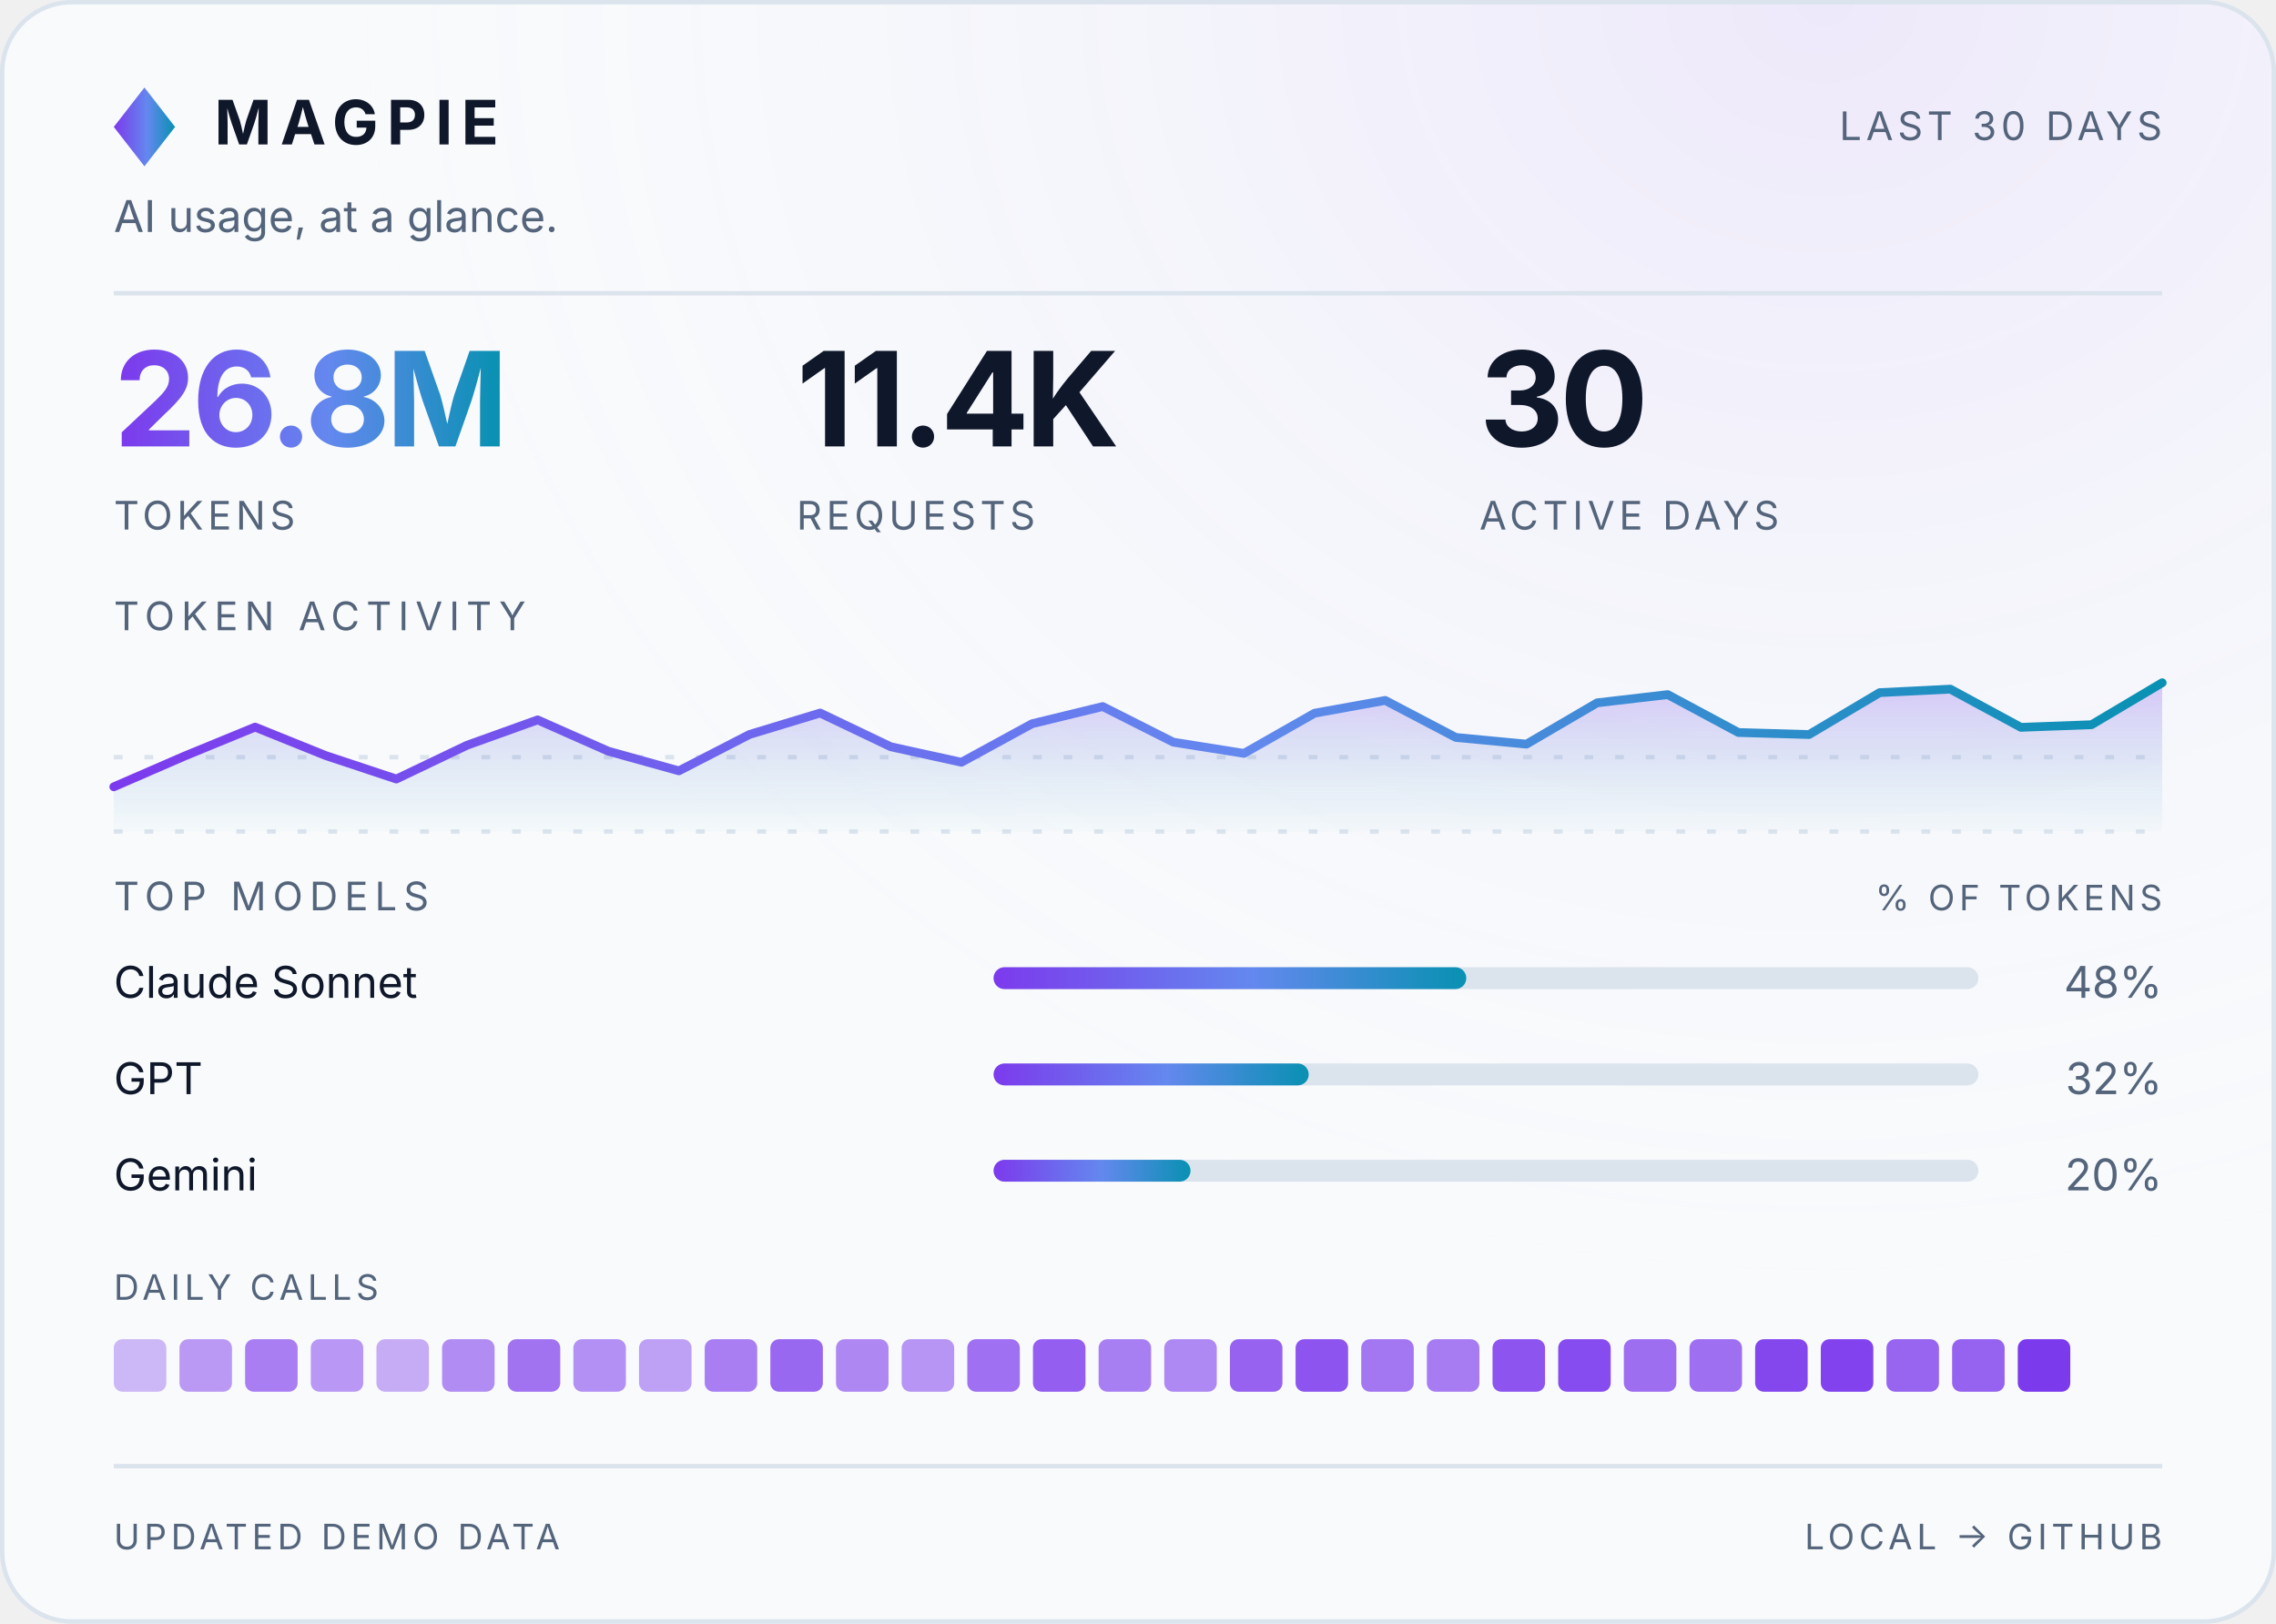
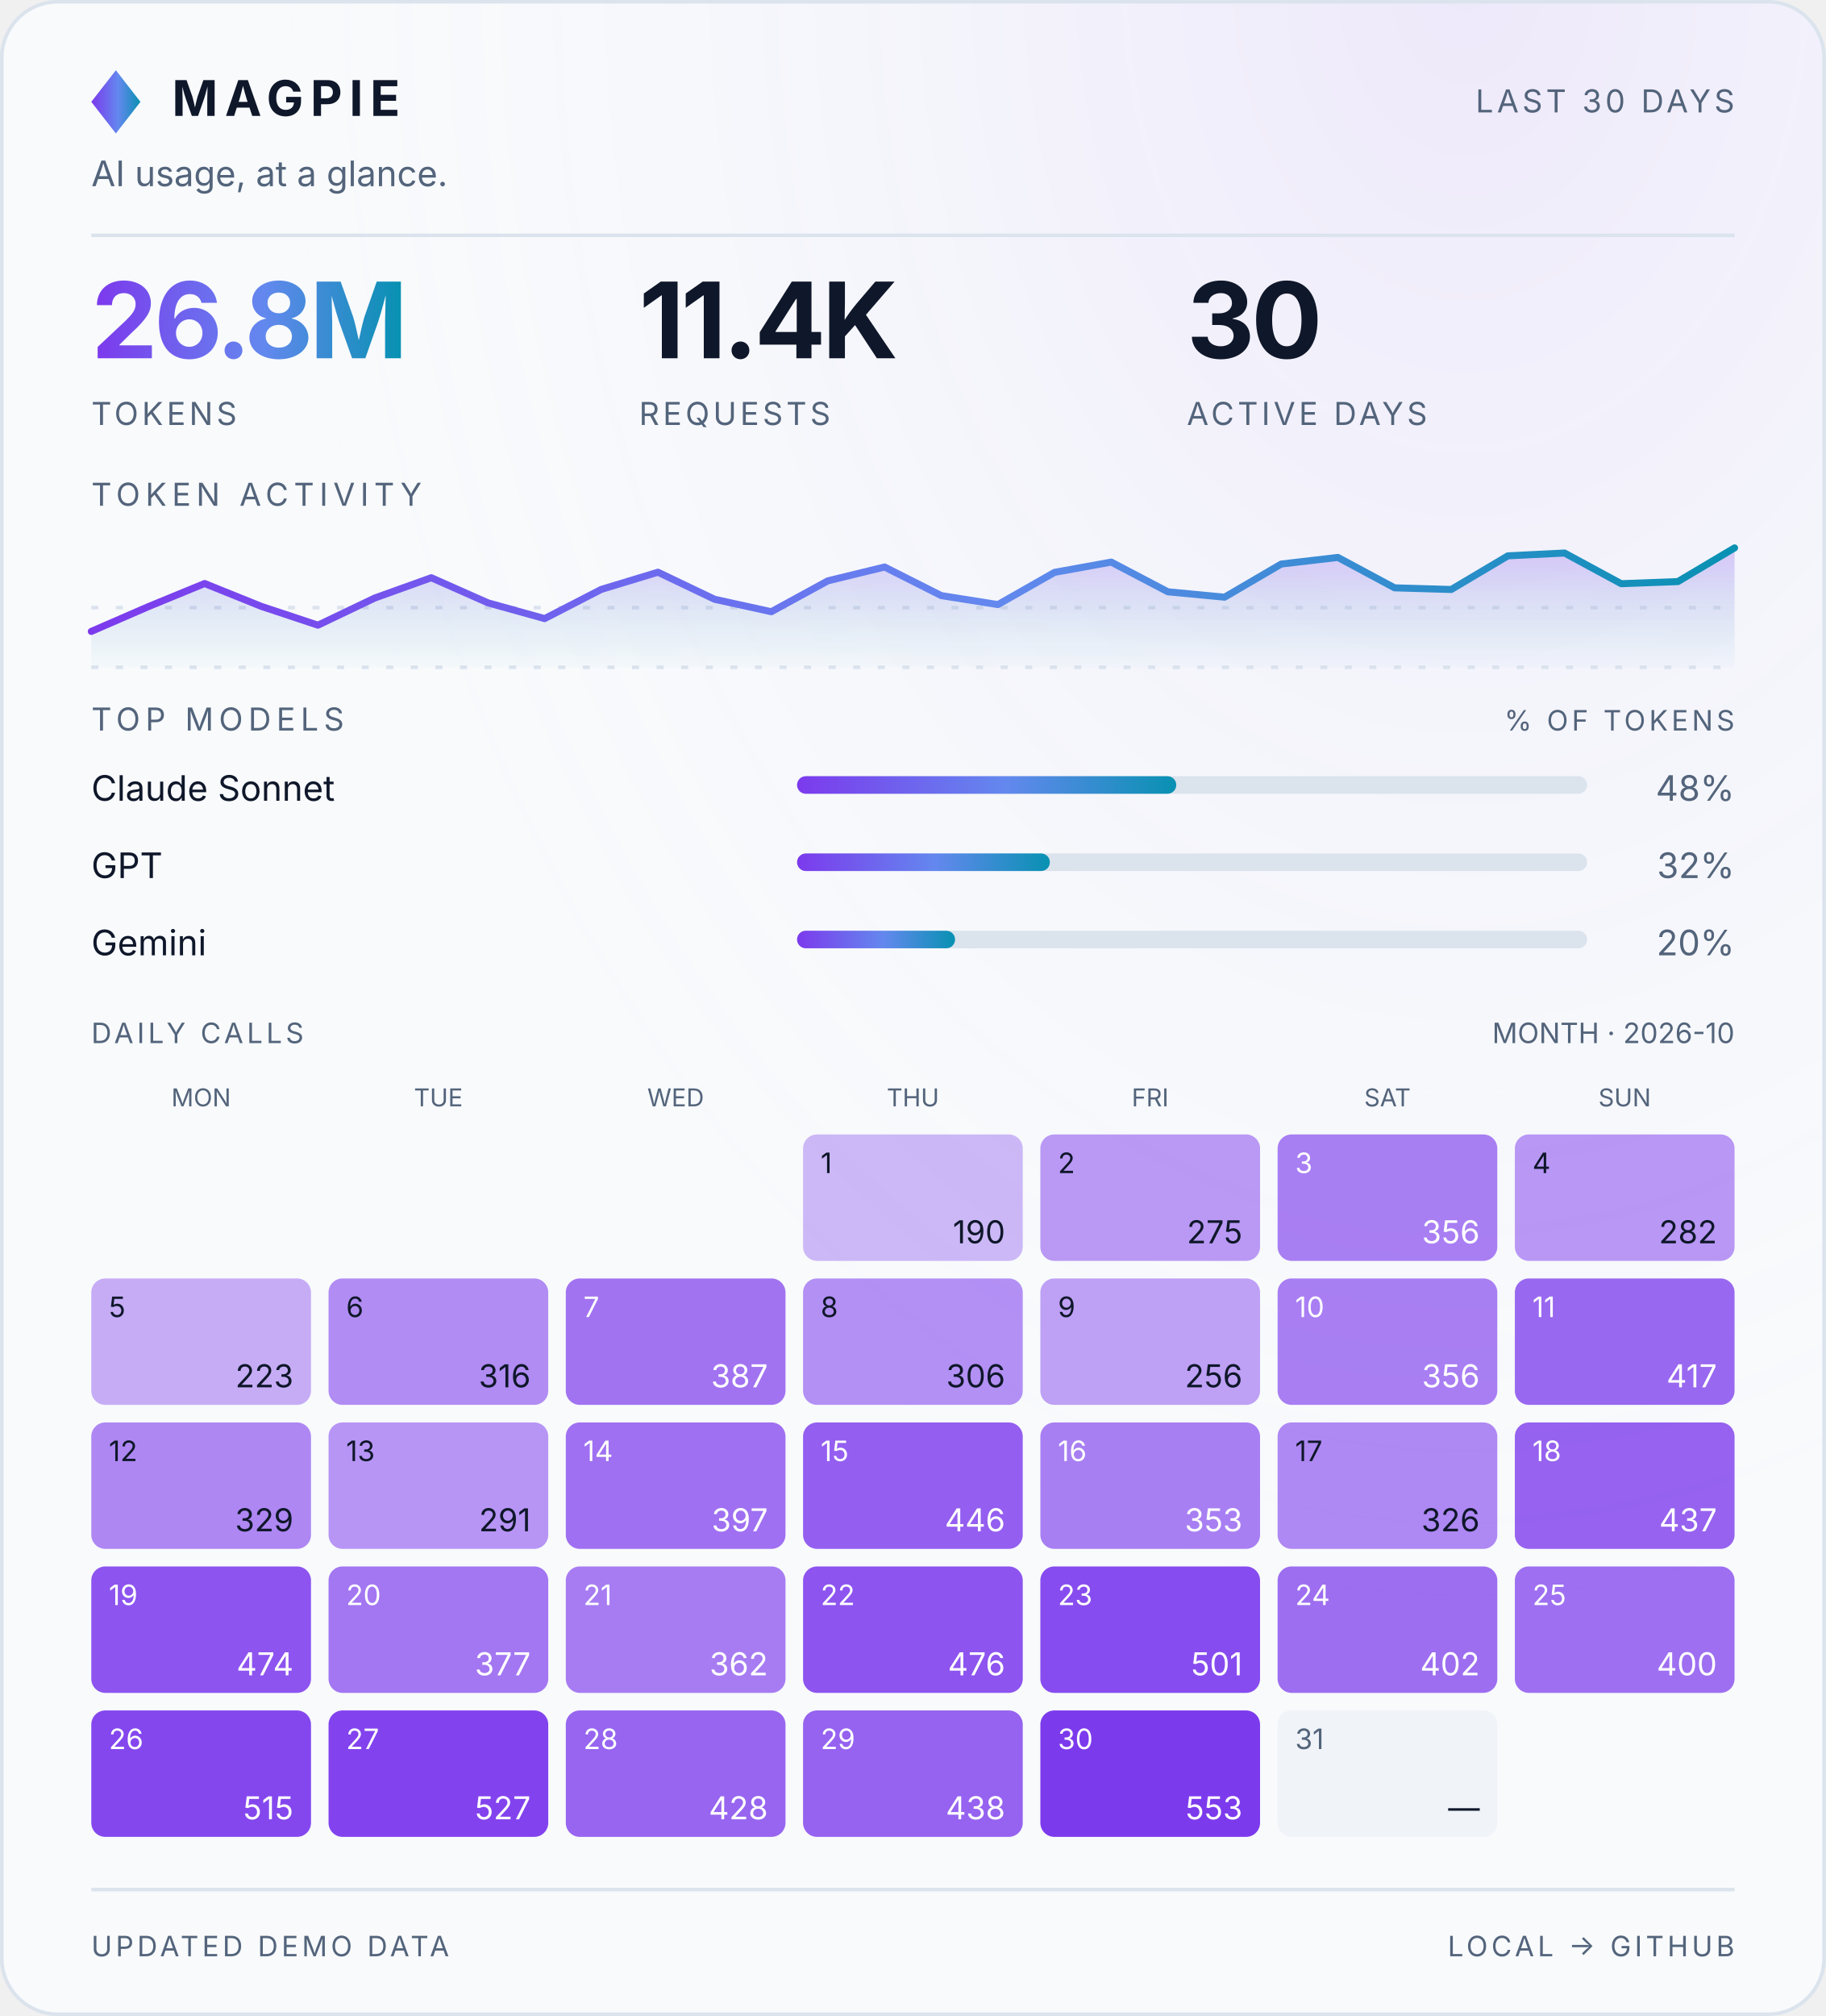
- <svg xmlns="http://www.w3.org/2000/svg" width="520" height="371" viewBox="0 0 520 371" role="img" aria-labelledby="title desc">
+ <svg xmlns="http://www.w3.org/2000/svg" width="520" height="574" viewBox="0 0 520 574" role="img" aria-labelledby="title desc">
  <defs>
    <linearGradient id="accent">
      <stop stop-color="#7C3AED" />
      <stop offset=".55" stop-color="#6388EE" />
      <stop offset="1" stop-color="#0891B2" />
    </linearGradient>
    <linearGradient id="area" x1="0" y1="0" x2="0" y2="1">
      <stop stop-color="#7C3AED" stop-opacity=".25" />
      <stop offset="1" stop-color="#0891B2" stop-opacity=".015" />
    </linearGradient>
    <radialGradient id="glow">
      <stop stop-color="#7C3AED" stop-opacity=".09" />
      <stop offset="1" stop-color="#F8FAFC" stop-opacity="0" />
    </radialGradient>
    <clipPath id="card">
-       <rect x=".5" y=".5" width="519" height="370" rx="16" />
+       <rect x=".5" y=".5" width="519" height="573" rx="16" />
    </clipPath>
  </defs>
  <g clip-path="url(#card)">
-     <rect width="520" height="371" fill="#F8FAFC" />
-     <ellipse cx="416" cy="0" rx="338" ry="296.8" fill="url(#glow)" />
+     <rect width="520" height="574" fill="#F8FAFC" />
+     <ellipse cx="416" cy="0" rx="338" ry="459.2" fill="url(#glow)" />
    <g font-family="-apple-system, BlinkMacSystemFont, Segoe UI, sans-serif">
      <path d="M26 29l7-9 7 9-7 9z" fill="url(#accent)" />
      <text x="49" y="33" font-size="14" fill="#0F172A" font-weight="750" letter-spacing="2">MAGPIE</text>
      <text x="494" y="32" font-size="9" fill="#53647B" text-anchor="end" letter-spacing="1">LAST 30 DAYS</text>
      <text x="26" y="53" font-size="10" fill="#53647B">AI usage, at a glance.</text>
      <path d="M26 67H494" stroke="#DBE3ED" />
      <text x="26" y="102" font-size="30" fill="url(#accent)" font-weight="700" letter-spacing="-1">26.8M</text>
      <text x="26" y="121" font-size="9" fill="#53647B" letter-spacing="1">TOKENS</text>
      <text x="182" y="102" font-size="30" fill="#0F172A" font-weight="700" letter-spacing="-1">11.4K</text>
      <text x="182" y="121" font-size="9" fill="#53647B" letter-spacing="1">REQUESTS</text>
      <text x="338" y="102" font-size="30" fill="#0F172A" font-weight="700" letter-spacing="-1">30</text>
      <text x="338" y="121" font-size="9" fill="#53647B" letter-spacing="1">ACTIVE DAYS</text>
      <text x="26" y="144" font-size="9" fill="#53647B" letter-spacing="1.5">TOKEN ACTIVITY</text>
      <path d="M26 173H494" stroke="#DBE3ED" stroke-dasharray="2 5" />
      <path d="M26 190H494" stroke="#DBE3ED" stroke-dasharray="2 5" />
      <path d="M26,190 L26.00,179.78 L42.14,172.77 L58.28,166.14 L74.41,172.64 L90.55,178.00 L106.69,170.29 L122.83,164.49 L138.97,171.64 L155.10,176.13 L171.24,167.82 L187.38,162.92 L203.52,170.63 L219.66,174.17 L235.79,165.37 L251.93,161.44 L268.07,169.58 L284.21,172.14 L300.34,162.96 L316.48,160.04 L332.62,168.50 L348.76,170.03 L364.90,160.59 L381.03,158.71 L397.17,167.37 L413.31,167.84 L429.45,158.26 L445.59,157.46 L461.72,166.19 L477.86,165.59 L494.00,156.00 L494,190Z" fill="url(#area)" />
      <polyline points="26.00,179.78 42.14,172.77 58.28,166.14 74.41,172.64 90.55,178.00 106.69,170.29 122.83,164.49 138.97,171.64 155.10,176.13 171.24,167.82 187.38,162.92 203.52,170.63 219.66,174.17 235.79,165.37 251.93,161.44 268.07,169.58 284.21,172.14 300.34,162.96 316.48,160.04 332.62,168.50 348.76,170.03 364.90,160.59 381.03,158.71 397.17,167.37 413.31,167.84 429.45,158.26 445.59,157.46 461.72,166.19 477.86,165.59 494.00,156.00" fill="none" stroke="url(#accent)" stroke-width="2" stroke-linejoin="round" stroke-linecap="round" />
      <text x="26" y="208" font-size="9" fill="#53647B" letter-spacing="1.5">TOP MODELS</text>
      <text x="494" y="208" font-size="8" fill="#53647B" text-anchor="end" letter-spacing="1">% OF TOKENS</text>
      <text x="26" y="228" font-size="10" fill="#0F172A">Claude Sonnet</text>
      <rect x="227" y="221" width="225" height="5" rx="2.5" fill="#DBE3ED" />
      <rect x="227" y="221" width="108.00" height="5" rx="2.5" fill="url(#accent)" />
      <text x="494" y="228" font-size="10" fill="#53647B" text-anchor="end">48%</text>
      <text x="26" y="250" font-size="10" fill="#0F172A">GPT</text>
      <rect x="227" y="243" width="225" height="5" rx="2.5" fill="#DBE3ED" />
      <rect x="227" y="243" width="72.00" height="5" rx="2.5" fill="url(#accent)" />
      <text x="494" y="250" font-size="10" fill="#53647B" text-anchor="end">32%</text>
      <text x="26" y="272" font-size="10" fill="#0F172A">Gemini</text>
      <rect x="227" y="265" width="225" height="5" rx="2.5" fill="#DBE3ED" />
      <rect x="227" y="265" width="45.00" height="5" rx="2.5" fill="url(#accent)" />
      <text x="494" y="272" font-size="10" fill="#53647B" text-anchor="end">20%</text>
      <text x="26" y="297" font-size="8" fill="#53647B" letter-spacing="1">DAILY CALLS</text>
-       <rect x="26.00" y="306" width="12.00" height="12.00" rx="2" fill="#7C3AED" fill-opacity="0.344" />
-       <rect x="41.00" y="306" width="12.00" height="12.00" rx="2" fill="#7C3AED" fill-opacity="0.497" />
-       <rect x="56.00" y="306" width="12.00" height="12.00" rx="2" fill="#7C3AED" fill-opacity="0.644" />
-       <rect x="71.00" y="306" width="12.00" height="12.00" rx="2" fill="#7C3AED" fill-opacity="0.51" />
-       <rect x="86.00" y="306" width="12.00" height="12.00" rx="2" fill="#7C3AED" fill-opacity="0.403" />
-       <rect x="101.00" y="306" width="12.00" height="12.00" rx="2" fill="#7C3AED" fill-opacity="0.571" />
-       <rect x="116.00" y="306" width="12.00" height="12.00" rx="2" fill="#7C3AED" fill-opacity="0.7" />
-       <rect x="131.00" y="306" width="12.00" height="12.00" rx="2" fill="#7C3AED" fill-opacity="0.553" />
-       <rect x="146.00" y="306" width="12.00" height="12.00" rx="2" fill="#7C3AED" fill-opacity="0.463" />
-       <rect x="161.00" y="306" width="12.00" height="12.00" rx="2" fill="#7C3AED" fill-opacity="0.644" />
-       <rect x="176.00" y="306" width="12.00" height="12.00" rx="2" fill="#7C3AED" fill-opacity="0.754" />
-       <rect x="191.00" y="306" width="12.00" height="12.00" rx="2" fill="#7C3AED" fill-opacity="0.595" />
-       <rect x="206.00" y="306" width="12.00" height="12.00" rx="2" fill="#7C3AED" fill-opacity="0.526" />
-       <rect x="221.00" y="306" width="12.00" height="12.00" rx="2" fill="#7C3AED" fill-opacity="0.718" />
-       <rect x="236.00" y="306" width="12.00" height="12.00" rx="2" fill="#7C3AED" fill-opacity="0.807" />
-       <rect x="251.00" y="306" width="12.00" height="12.00" rx="2" fill="#7C3AED" fill-opacity="0.638" />
-       <rect x="266.00" y="306" width="12.00" height="12.00" rx="2" fill="#7C3AED" fill-opacity="0.59" />
-       <rect x="281.00" y="306" width="12.00" height="12.00" rx="2" fill="#7C3AED" fill-opacity="0.79" />
-       <rect x="296.00" y="306" width="12.00" height="12.00" rx="2" fill="#7C3AED" fill-opacity="0.857" />
-       <rect x="311.00" y="306" width="12.00" height="12.00" rx="2" fill="#7C3AED" fill-opacity="0.682" />
-       <rect x="326.00" y="306" width="12.00" height="12.00" rx="2" fill="#7C3AED" fill-opacity="0.655" />
-       <rect x="341.00" y="306" width="12.00" height="12.00" rx="2" fill="#7C3AED" fill-opacity="0.861" />
-       <rect x="356.00" y="306" width="12.00" height="12.00" rx="2" fill="#7C3AED" fill-opacity="0.906" />
-       <rect x="371.00" y="306" width="12.00" height="12.00" rx="2" fill="#7C3AED" fill-opacity="0.727" />
-       <rect x="386.00" y="306" width="12.00" height="12.00" rx="2" fill="#7C3AED" fill-opacity="0.723" />
-       <rect x="401.00" y="306" width="12.00" height="12.00" rx="2" fill="#7C3AED" fill-opacity="0.931" />
-       <rect x="416.00" y="306" width="12.00" height="12.00" rx="2" fill="#7C3AED" fill-opacity="0.953" />
-       <rect x="431.00" y="306" width="12.00" height="12.00" rx="2" fill="#7C3AED" fill-opacity="0.774" />
-       <rect x="446.00" y="306" width="12.00" height="12.00" rx="2" fill="#7C3AED" fill-opacity="0.792" />
-       <rect x="461.00" y="306" width="12.00" height="12.00" rx="2" fill="#7C3AED" fill-opacity="1" />
-       <path d="M26 335H494" stroke="#DBE3ED" />
-       <text x="26" y="354" font-size="8" fill="#53647B" letter-spacing="1">UPDATED DEMO DATA</text>
-       <text x="494" y="354" font-size="8" fill="#53647B" text-anchor="end" letter-spacing="1">LOCAL → GITHUB</text>
+       <text x="494" y="297" font-size="8" fill="#53647B" text-anchor="end">MONTH · 2026-10</text>
+       <text x="57.286" y="315" font-size="7" fill="#53647B" text-anchor="middle">MON</text>
+       <text x="124.857" y="315" font-size="7" fill="#53647B" text-anchor="middle">TUE</text>
+       <text x="192.429" y="315" font-size="7" fill="#53647B" text-anchor="middle">WED</text>
+       <text x="260" y="315" font-size="7" fill="#53647B" text-anchor="middle">THU</text>
+       <text x="327.571" y="315" font-size="7" fill="#53647B" text-anchor="middle">FRI</text>
+       <text x="395.143" y="315" font-size="7" fill="#53647B" text-anchor="middle">SAT</text>
+       <text x="462.714" y="315" font-size="7" fill="#53647B" text-anchor="middle">SUN</text>
+       <g data-date="2026-10-01" data-future="false">
+         <rect x="228.71" y="323" width="62.57" height="36" rx="4" fill="#7C3AED" fill-opacity="0.344" />
+         <text x="233.714" y="334" font-size="8" fill="#0F172A">1</text>
+         <text x="286.286" y="354" font-size="9" fill="#0F172A" text-anchor="end">190</text>
+       </g>
+       <g data-date="2026-10-02" data-future="false">
+         <rect x="296.29" y="323" width="62.57" height="36" rx="4" fill="#7C3AED" fill-opacity="0.497" />
+         <text x="301.286" y="334" font-size="8" fill="#0F172A">2</text>
+         <text x="353.857" y="354" font-size="9" fill="#0F172A" text-anchor="end">275</text>
+       </g>
+       <g data-date="2026-10-03" data-future="false">
+         <rect x="363.86" y="323" width="62.57" height="36" rx="4" fill="#7C3AED" fill-opacity="0.644" />
+         <text x="368.857" y="334" font-size="8" fill="#FFFFFF">3</text>
+         <text x="421.429" y="354" font-size="9" fill="#FFFFFF" text-anchor="end">356</text>
+       </g>
+       <g data-date="2026-10-04" data-future="false">
+         <rect x="431.43" y="323" width="62.57" height="36" rx="4" fill="#7C3AED" fill-opacity="0.51" />
+         <text x="436.429" y="334" font-size="8" fill="#0F172A">4</text>
+         <text x="489" y="354" font-size="9" fill="#0F172A" text-anchor="end">282</text>
+       </g>
+       <g data-date="2026-10-05" data-future="false">
+         <rect x="26.00" y="364" width="62.57" height="36" rx="4" fill="#7C3AED" fill-opacity="0.403" />
+         <text x="31" y="375" font-size="8" fill="#0F172A">5</text>
+         <text x="83.571" y="395" font-size="9" fill="#0F172A" text-anchor="end">223</text>
+       </g>
+       <g data-date="2026-10-06" data-future="false">
+         <rect x="93.57" y="364" width="62.57" height="36" rx="4" fill="#7C3AED" fill-opacity="0.571" />
+         <text x="98.571" y="375" font-size="8" fill="#0F172A">6</text>
+         <text x="151.143" y="395" font-size="9" fill="#0F172A" text-anchor="end">316</text>
+       </g>
+       <g data-date="2026-10-07" data-future="false">
+         <rect x="161.14" y="364" width="62.57" height="36" rx="4" fill="#7C3AED" fill-opacity="0.7" />
+         <text x="166.143" y="375" font-size="8" fill="#FFFFFF">7</text>
+         <text x="218.714" y="395" font-size="9" fill="#FFFFFF" text-anchor="end">387</text>
+       </g>
+       <g data-date="2026-10-08" data-future="false">
+         <rect x="228.71" y="364" width="62.57" height="36" rx="4" fill="#7C3AED" fill-opacity="0.553" />
+         <text x="233.714" y="375" font-size="8" fill="#0F172A">8</text>
+         <text x="286.286" y="395" font-size="9" fill="#0F172A" text-anchor="end">306</text>
+       </g>
+       <g data-date="2026-10-09" data-future="false">
+         <rect x="296.29" y="364" width="62.57" height="36" rx="4" fill="#7C3AED" fill-opacity="0.463" />
+         <text x="301.286" y="375" font-size="8" fill="#0F172A">9</text>
+         <text x="353.857" y="395" font-size="9" fill="#0F172A" text-anchor="end">256</text>
+       </g>
+       <g data-date="2026-10-10" data-future="false">
+         <rect x="363.86" y="364" width="62.57" height="36" rx="4" fill="#7C3AED" fill-opacity="0.644" />
+         <text x="368.857" y="375" font-size="8" fill="#FFFFFF">10</text>
+         <text x="421.429" y="395" font-size="9" fill="#FFFFFF" text-anchor="end">356</text>
+       </g>
+       <g data-date="2026-10-11" data-future="false">
+         <rect x="431.43" y="364" width="62.57" height="36" rx="4" fill="#7C3AED" fill-opacity="0.754" />
+         <text x="436.429" y="375" font-size="8" fill="#FFFFFF">11</text>
+         <text x="489" y="395" font-size="9" fill="#FFFFFF" text-anchor="end">417</text>
+       </g>
+       <g data-date="2026-10-12" data-future="false">
+         <rect x="26.00" y="405" width="62.57" height="36" rx="4" fill="#7C3AED" fill-opacity="0.595" />
+         <text x="31" y="416" font-size="8" fill="#0F172A">12</text>
+         <text x="83.571" y="436" font-size="9" fill="#0F172A" text-anchor="end">329</text>
+       </g>
+       <g data-date="2026-10-13" data-future="false">
+         <rect x="93.57" y="405" width="62.57" height="36" rx="4" fill="#7C3AED" fill-opacity="0.526" />
+         <text x="98.571" y="416" font-size="8" fill="#0F172A">13</text>
+         <text x="151.143" y="436" font-size="9" fill="#0F172A" text-anchor="end">291</text>
+       </g>
+       <g data-date="2026-10-14" data-future="false">
+         <rect x="161.14" y="405" width="62.57" height="36" rx="4" fill="#7C3AED" fill-opacity="0.718" />
+         <text x="166.143" y="416" font-size="8" fill="#FFFFFF">14</text>
+         <text x="218.714" y="436" font-size="9" fill="#FFFFFF" text-anchor="end">397</text>
+       </g>
+       <g data-date="2026-10-15" data-future="false">
+         <rect x="228.71" y="405" width="62.57" height="36" rx="4" fill="#7C3AED" fill-opacity="0.807" />
+         <text x="233.714" y="416" font-size="8" fill="#FFFFFF">15</text>
+         <text x="286.286" y="436" font-size="9" fill="#FFFFFF" text-anchor="end">446</text>
+       </g>
+       <g data-date="2026-10-16" data-future="false">
+         <rect x="296.29" y="405" width="62.57" height="36" rx="4" fill="#7C3AED" fill-opacity="0.638" />
+         <text x="301.286" y="416" font-size="8" fill="#FFFFFF">16</text>
+         <text x="353.857" y="436" font-size="9" fill="#FFFFFF" text-anchor="end">353</text>
+       </g>
+       <g data-date="2026-10-17" data-future="false">
+         <rect x="363.86" y="405" width="62.57" height="36" rx="4" fill="#7C3AED" fill-opacity="0.59" />
+         <text x="368.857" y="416" font-size="8" fill="#0F172A">17</text>
+         <text x="421.429" y="436" font-size="9" fill="#0F172A" text-anchor="end">326</text>
+       </g>
+       <g data-date="2026-10-18" data-future="false">
+         <rect x="431.43" y="405" width="62.57" height="36" rx="4" fill="#7C3AED" fill-opacity="0.79" />
+         <text x="436.429" y="416" font-size="8" fill="#FFFFFF">18</text>
+         <text x="489" y="436" font-size="9" fill="#FFFFFF" text-anchor="end">437</text>
+       </g>
+       <g data-date="2026-10-19" data-future="false">
+         <rect x="26.00" y="446" width="62.57" height="36" rx="4" fill="#7C3AED" fill-opacity="0.857" />
+         <text x="31" y="457" font-size="8" fill="#FFFFFF">19</text>
+         <text x="83.571" y="477" font-size="9" fill="#FFFFFF" text-anchor="end">474</text>
+       </g>
+       <g data-date="2026-10-20" data-future="false">
+         <rect x="93.57" y="446" width="62.57" height="36" rx="4" fill="#7C3AED" fill-opacity="0.682" />
+         <text x="98.571" y="457" font-size="8" fill="#FFFFFF">20</text>
+         <text x="151.143" y="477" font-size="9" fill="#FFFFFF" text-anchor="end">377</text>
+       </g>
+       <g data-date="2026-10-21" data-future="false">
+         <rect x="161.14" y="446" width="62.57" height="36" rx="4" fill="#7C3AED" fill-opacity="0.655" />
+         <text x="166.143" y="457" font-size="8" fill="#FFFFFF">21</text>
+         <text x="218.714" y="477" font-size="9" fill="#FFFFFF" text-anchor="end">362</text>
+       </g>
+       <g data-date="2026-10-22" data-future="false">
+         <rect x="228.71" y="446" width="62.57" height="36" rx="4" fill="#7C3AED" fill-opacity="0.861" />
+         <text x="233.714" y="457" font-size="8" fill="#FFFFFF">22</text>
+         <text x="286.286" y="477" font-size="9" fill="#FFFFFF" text-anchor="end">476</text>
+       </g>
+       <g data-date="2026-10-23" data-future="false">
+         <rect x="296.29" y="446" width="62.57" height="36" rx="4" fill="#7C3AED" fill-opacity="0.906" />
+         <text x="301.286" y="457" font-size="8" fill="#FFFFFF">23</text>
+         <text x="353.857" y="477" font-size="9" fill="#FFFFFF" text-anchor="end">501</text>
+       </g>
+       <g data-date="2026-10-24" data-future="false">
+         <rect x="363.86" y="446" width="62.57" height="36" rx="4" fill="#7C3AED" fill-opacity="0.727" />
+         <text x="368.857" y="457" font-size="8" fill="#FFFFFF">24</text>
+         <text x="421.429" y="477" font-size="9" fill="#FFFFFF" text-anchor="end">402</text>
+       </g>
+       <g data-date="2026-10-25" data-future="false">
+         <rect x="431.43" y="446" width="62.57" height="36" rx="4" fill="#7C3AED" fill-opacity="0.723" />
+         <text x="436.429" y="457" font-size="8" fill="#FFFFFF">25</text>
+         <text x="489" y="477" font-size="9" fill="#FFFFFF" text-anchor="end">400</text>
+       </g>
+       <g data-date="2026-10-26" data-future="false">
+         <rect x="26.00" y="487" width="62.57" height="36" rx="4" fill="#7C3AED" fill-opacity="0.931" />
+         <text x="31" y="498" font-size="8" fill="#FFFFFF">26</text>
+         <text x="83.571" y="518" font-size="9" fill="#FFFFFF" text-anchor="end">515</text>
+       </g>
+       <g data-date="2026-10-27" data-future="false">
+         <rect x="93.57" y="487" width="62.57" height="36" rx="4" fill="#7C3AED" fill-opacity="0.953" />
+         <text x="98.571" y="498" font-size="8" fill="#FFFFFF">27</text>
+         <text x="151.143" y="518" font-size="9" fill="#FFFFFF" text-anchor="end">527</text>
+       </g>
+       <g data-date="2026-10-28" data-future="false">
+         <rect x="161.14" y="487" width="62.57" height="36" rx="4" fill="#7C3AED" fill-opacity="0.774" />
+         <text x="166.143" y="498" font-size="8" fill="#FFFFFF">28</text>
+         <text x="218.714" y="518" font-size="9" fill="#FFFFFF" text-anchor="end">428</text>
+       </g>
+       <g data-date="2026-10-29" data-future="false">
+         <rect x="228.71" y="487" width="62.57" height="36" rx="4" fill="#7C3AED" fill-opacity="0.792" />
+         <text x="233.714" y="498" font-size="8" fill="#FFFFFF">29</text>
+         <text x="286.286" y="518" font-size="9" fill="#FFFFFF" text-anchor="end">438</text>
+       </g>
+       <g data-date="2026-10-30" data-future="false">
+         <rect x="296.29" y="487" width="62.57" height="36" rx="4" fill="#7C3AED" fill-opacity="1" />
+         <text x="301.286" y="498" font-size="8" fill="#FFFFFF">30</text>
+         <text x="353.857" y="518" font-size="9" fill="#FFFFFF" text-anchor="end">553</text>
+       </g>
+       <g data-date="2026-10-31" data-future="true">
+         <rect x="363.86" y="487" width="62.57" height="36" rx="4" fill="#DBE3ED" fill-opacity="0.25" />
+         <text x="368.857" y="498" font-size="8" fill="#53647B">31</text>
+         <text x="421.429" y="518" font-size="9" fill="#0F172A" text-anchor="end">—</text>
+       </g>
+       <path d="M26 538H494" stroke="#DBE3ED" />
+       <text x="26" y="557" font-size="8" fill="#53647B" letter-spacing="1">UPDATED DEMO DATA</text>
+       <text x="494" y="557" font-size="8" fill="#53647B" text-anchor="end" letter-spacing="1">LOCAL → GITHUB</text>
    </g>
  </g>
-   <rect x=".5" y=".5" width="519" height="370" rx="16" fill="none" stroke="#DBE3ED" />
+   <rect x=".5" y=".5" width="519" height="573" rx="16" fill="none" stroke="#DBE3ED" />
</svg>
